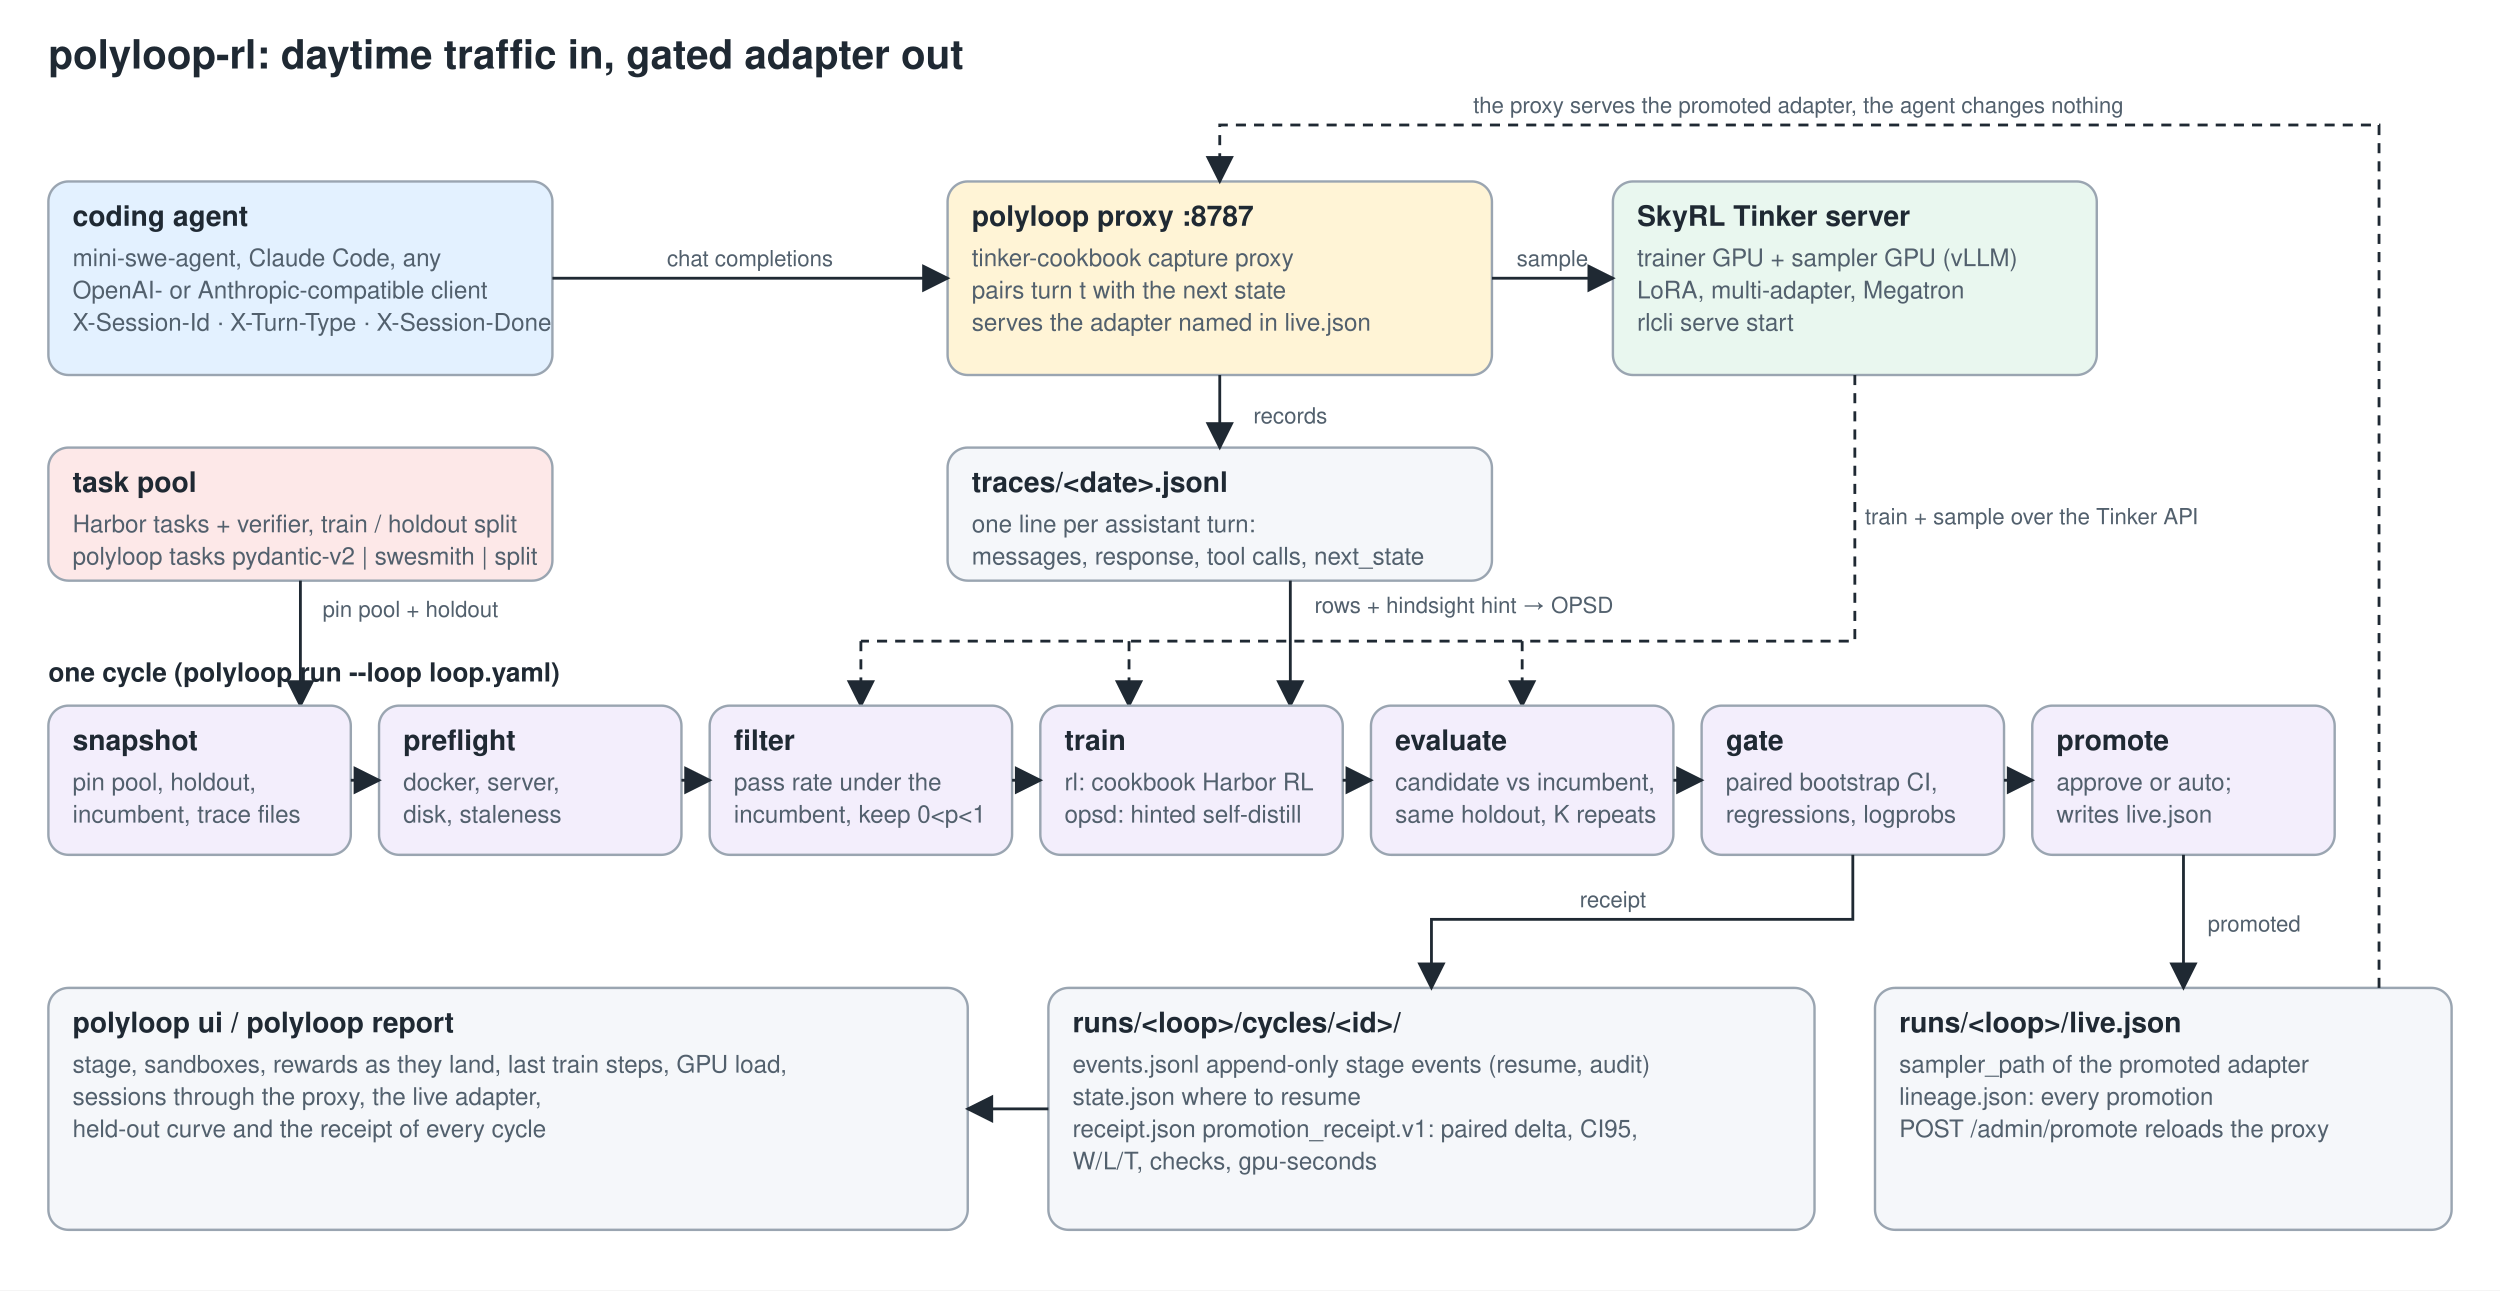
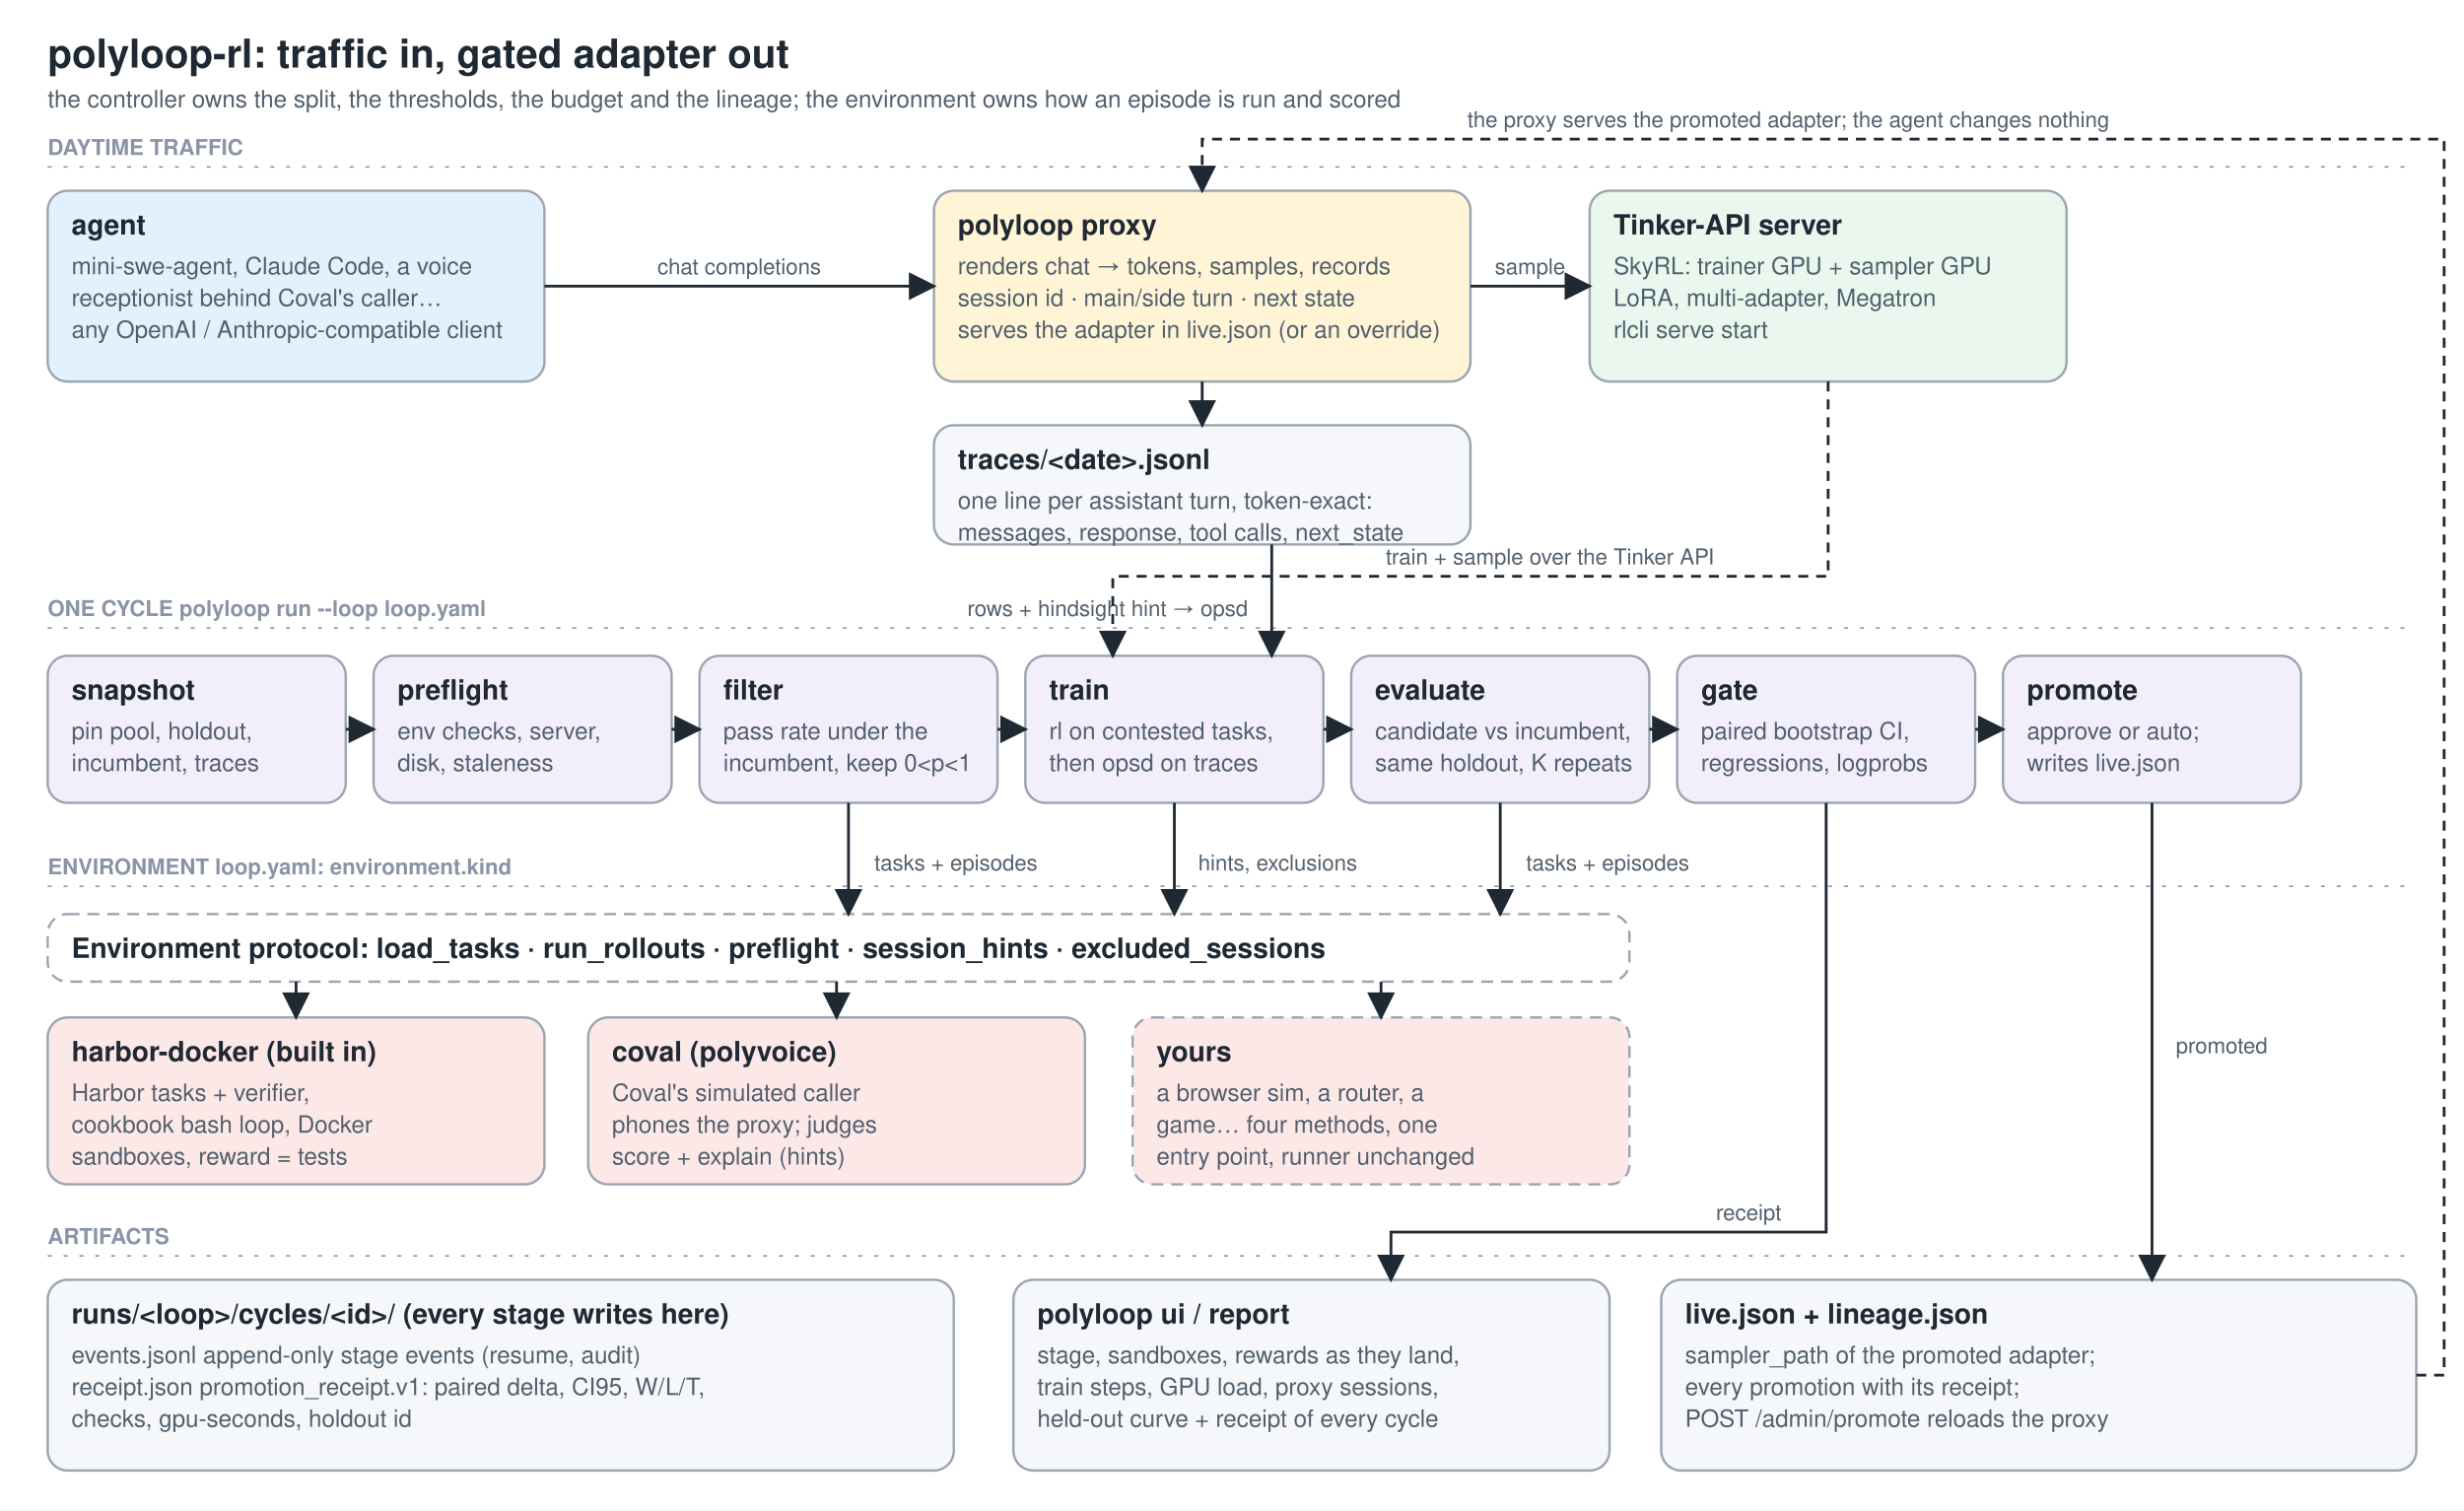
- <svg xmlns="http://www.w3.org/2000/svg" width="1240" height="640" viewBox="0 0 1240 640">
+ <svg xmlns="http://www.w3.org/2000/svg" width="1240" height="760" viewBox="0 0 1240 760">
  <defs>
    <marker id="a" markerWidth="10" markerHeight="10" refX="9" refY="5" orient="auto">
      <path d="M0,0 L10,5 L0,10 z" fill="#1f2933" />
    </marker>
  </defs>
-   <rect width="1240" height="640" fill="white" />
-   <text x="24" y="34" font-family="Helvetica, Arial, sans-serif" font-size="20" font-weight="700" fill="#1f2933" text-anchor="start">polyloop-rl: daytime traffic in, gated adapter out</text>
-   <rect x="24" y="90" width="250" height="96" rx="10" fill="#e3f1ff" stroke="#9aa5b1" stroke-width="1.2" />
-   <text x="36" y="112" font-family="Helvetica, Arial, sans-serif" font-size="14" font-weight="700" fill="#1f2933" text-anchor="start">coding agent</text>
-   <text x="36" y="132" font-family="Helvetica, Arial, sans-serif" font-size="12" font-weight="400" fill="#52606d" text-anchor="start">mini-swe-agent, Claude Code, any</text>
-   <text x="36" y="148" font-family="Helvetica, Arial, sans-serif" font-size="12" font-weight="400" fill="#52606d" text-anchor="start">OpenAI- or Anthropic-compatible client</text>
-   <text x="36" y="164" font-family="Helvetica, Arial, sans-serif" font-size="12" font-weight="400" fill="#52606d" text-anchor="start">X-Session-Id · X-Turn-Type · X-Session-Done</text>
-   <rect x="470" y="90" width="270" height="96" rx="10" fill="#fff4d6" stroke="#9aa5b1" stroke-width="1.2" />
-   <text x="482" y="112" font-family="Helvetica, Arial, sans-serif" font-size="14" font-weight="700" fill="#1f2933" text-anchor="start">polyloop proxy  :8787</text>
-   <text x="482" y="132" font-family="Helvetica, Arial, sans-serif" font-size="12" font-weight="400" fill="#52606d" text-anchor="start">tinker-cookbook capture proxy</text>
-   <text x="482" y="148" font-family="Helvetica, Arial, sans-serif" font-size="12" font-weight="400" fill="#52606d" text-anchor="start">pairs turn t with the next state</text>
-   <text x="482" y="164" font-family="Helvetica, Arial, sans-serif" font-size="12" font-weight="400" fill="#52606d" text-anchor="start">serves the adapter named in live.json</text>
-   <rect x="800" y="90" width="240" height="96" rx="10" fill="#e9f7ef" stroke="#9aa5b1" stroke-width="1.2" />
-   <text x="812" y="112" font-family="Helvetica, Arial, sans-serif" font-size="14" font-weight="700" fill="#1f2933" text-anchor="start">SkyRL Tinker server</text>
-   <text x="812" y="132" font-family="Helvetica, Arial, sans-serif" font-size="12" font-weight="400" fill="#52606d" text-anchor="start">trainer GPU + sampler GPU (vLLM)</text>
-   <text x="812" y="148" font-family="Helvetica, Arial, sans-serif" font-size="12" font-weight="400" fill="#52606d" text-anchor="start">LoRA, multi-adapter, Megatron</text>
-   <text x="812" y="164" font-family="Helvetica, Arial, sans-serif" font-size="12" font-weight="400" fill="#52606d" text-anchor="start">rlcli serve start</text>
-   <polyline points="274,138 470,138" fill="none" stroke="#1f2933" stroke-width="1.4" marker-end="url(#a)" />
-   <text x="372" y="132" font-family="Helvetica, Arial, sans-serif" font-size="11" font-weight="400" fill="#52606d" text-anchor="middle">chat completions</text>
-   <polyline points="740,138 800,138" fill="none" stroke="#1f2933" stroke-width="1.4" marker-end="url(#a)" />
-   <text x="770" y="132" font-family="Helvetica, Arial, sans-serif" font-size="11" font-weight="400" fill="#52606d" text-anchor="middle">sample</text>
-   <rect x="24" y="222" width="250" height="66" rx="10" fill="#fde8e8" stroke="#9aa5b1" stroke-width="1.2" />
-   <text x="36" y="244" font-family="Helvetica, Arial, sans-serif" font-size="14" font-weight="700" fill="#1f2933" text-anchor="start">task pool</text>
-   <text x="36" y="264" font-family="Helvetica, Arial, sans-serif" font-size="12" font-weight="400" fill="#52606d" text-anchor="start">Harbor tasks + verifier, train / holdout split</text>
-   <text x="36" y="280" font-family="Helvetica, Arial, sans-serif" font-size="12" font-weight="400" fill="#52606d" text-anchor="start">polyloop tasks pydantic-v2 | swesmith | split</text>
-   <rect x="470" y="222" width="270" height="66" rx="10" fill="#f5f7fa" stroke="#9aa5b1" stroke-width="1.2" />
-   <text x="482" y="244" font-family="Helvetica, Arial, sans-serif" font-size="14" font-weight="700" fill="#1f2933" text-anchor="start">traces/&lt;date&gt;.jsonl</text>
-   <text x="482" y="264" font-family="Helvetica, Arial, sans-serif" font-size="12" font-weight="400" fill="#52606d" text-anchor="start">one line per assistant turn:</text>
-   <text x="482" y="280" font-family="Helvetica, Arial, sans-serif" font-size="12" font-weight="400" fill="#52606d" text-anchor="start">messages, response, tool calls, next_state</text>
-   <polyline points="605,186 605,222" fill="none" stroke="#1f2933" stroke-width="1.4" marker-end="url(#a)" />
-   <text x="640" y="210" font-family="Helvetica, Arial, sans-serif" font-size="11" font-weight="400" fill="#52606d" text-anchor="middle">records</text>
-   <polyline points="149,288 149,350" fill="none" stroke="#1f2933" stroke-width="1.4" marker-end="url(#a)" />
-   <text x="160" y="306" font-family="Helvetica, Arial, sans-serif" font-size="11" font-weight="400" fill="#52606d" text-anchor="start">pin pool + holdout</text>
-   <polyline points="640,288 640,350" fill="none" stroke="#1f2933" stroke-width="1.4" marker-end="url(#a)" />
-   <text x="652" y="304" font-family="Helvetica, Arial, sans-serif" font-size="11" font-weight="400" fill="#52606d" text-anchor="start">rows + hindsight hint → OPSD</text>
-   <polyline points="920,186 920,318 427,318" fill="none" stroke="#1f2933" stroke-width="1.4" stroke-dasharray="5 4" />
-   <polyline points="427,318 427,350" fill="none" stroke="#1f2933" stroke-width="1.4" stroke-dasharray="5 4" marker-end="url(#a)" />
-   <polyline points="560,318 560,350" fill="none" stroke="#1f2933" stroke-width="1.4" stroke-dasharray="5 4" marker-end="url(#a)" />
-   <polyline points="755,318 755,350" fill="none" stroke="#1f2933" stroke-width="1.4" stroke-dasharray="5 4" marker-end="url(#a)" />
-   <text x="925" y="260" font-family="Helvetica, Arial, sans-serif" font-size="11" font-weight="400" fill="#52606d" text-anchor="start">train + sample over the Tinker API</text>
-   <text x="24" y="338" font-family="Helvetica, Arial, sans-serif" font-size="13" font-weight="700" fill="#1f2933" text-anchor="start">one cycle  (polyloop run --loop loop.yaml)</text>
-   <rect x="24" y="350" width="150" height="74" rx="10" fill="#f3eefc" stroke="#9aa5b1" stroke-width="1.2" />
-   <text x="36" y="372" font-family="Helvetica, Arial, sans-serif" font-size="14" font-weight="700" fill="#1f2933" text-anchor="start">snapshot</text>
-   <text x="36" y="392" font-family="Helvetica, Arial, sans-serif" font-size="12" font-weight="400" fill="#52606d" text-anchor="start">pin pool, holdout,</text>
-   <text x="36" y="408" font-family="Helvetica, Arial, sans-serif" font-size="12" font-weight="400" fill="#52606d" text-anchor="start">incumbent, trace files</text>
-   <rect x="188" y="350" width="150" height="74" rx="10" fill="#f3eefc" stroke="#9aa5b1" stroke-width="1.2" />
-   <text x="200" y="372" font-family="Helvetica, Arial, sans-serif" font-size="14" font-weight="700" fill="#1f2933" text-anchor="start">preflight</text>
-   <text x="200" y="392" font-family="Helvetica, Arial, sans-serif" font-size="12" font-weight="400" fill="#52606d" text-anchor="start">docker, server,</text>
-   <text x="200" y="408" font-family="Helvetica, Arial, sans-serif" font-size="12" font-weight="400" fill="#52606d" text-anchor="start">disk, staleness</text>
-   <rect x="352" y="350" width="150" height="74" rx="10" fill="#f3eefc" stroke="#9aa5b1" stroke-width="1.2" />
-   <text x="364" y="372" font-family="Helvetica, Arial, sans-serif" font-size="14" font-weight="700" fill="#1f2933" text-anchor="start">filter</text>
-   <text x="364" y="392" font-family="Helvetica, Arial, sans-serif" font-size="12" font-weight="400" fill="#52606d" text-anchor="start">pass rate under the</text>
-   <text x="364" y="408" font-family="Helvetica, Arial, sans-serif" font-size="12" font-weight="400" fill="#52606d" text-anchor="start">incumbent, keep 0&lt;p&lt;1</text>
-   <rect x="516" y="350" width="150" height="74" rx="10" fill="#f3eefc" stroke="#9aa5b1" stroke-width="1.2" />
-   <text x="528" y="372" font-family="Helvetica, Arial, sans-serif" font-size="14" font-weight="700" fill="#1f2933" text-anchor="start">train</text>
-   <text x="528" y="392" font-family="Helvetica, Arial, sans-serif" font-size="12" font-weight="400" fill="#52606d" text-anchor="start">rl: cookbook Harbor RL</text>
-   <text x="528" y="408" font-family="Helvetica, Arial, sans-serif" font-size="12" font-weight="400" fill="#52606d" text-anchor="start">opsd: hinted self-distill</text>
-   <rect x="680" y="350" width="150" height="74" rx="10" fill="#f3eefc" stroke="#9aa5b1" stroke-width="1.2" />
-   <text x="692" y="372" font-family="Helvetica, Arial, sans-serif" font-size="14" font-weight="700" fill="#1f2933" text-anchor="start">evaluate</text>
-   <text x="692" y="392" font-family="Helvetica, Arial, sans-serif" font-size="12" font-weight="400" fill="#52606d" text-anchor="start">candidate vs incumbent,</text>
-   <text x="692" y="408" font-family="Helvetica, Arial, sans-serif" font-size="12" font-weight="400" fill="#52606d" text-anchor="start">same holdout, K repeats</text>
-   <rect x="844" y="350" width="150" height="74" rx="10" fill="#f3eefc" stroke="#9aa5b1" stroke-width="1.2" />
-   <text x="856" y="372" font-family="Helvetica, Arial, sans-serif" font-size="14" font-weight="700" fill="#1f2933" text-anchor="start">gate</text>
-   <text x="856" y="392" font-family="Helvetica, Arial, sans-serif" font-size="12" font-weight="400" fill="#52606d" text-anchor="start">paired bootstrap CI,</text>
-   <text x="856" y="408" font-family="Helvetica, Arial, sans-serif" font-size="12" font-weight="400" fill="#52606d" text-anchor="start">regressions, logprobs</text>
-   <rect x="1008" y="350" width="150" height="74" rx="10" fill="#f3eefc" stroke="#9aa5b1" stroke-width="1.2" />
-   <text x="1020" y="372" font-family="Helvetica, Arial, sans-serif" font-size="14" font-weight="700" fill="#1f2933" text-anchor="start">promote</text>
-   <text x="1020" y="392" font-family="Helvetica, Arial, sans-serif" font-size="12" font-weight="400" fill="#52606d" text-anchor="start">approve or auto;</text>
-   <text x="1020" y="408" font-family="Helvetica, Arial, sans-serif" font-size="12" font-weight="400" fill="#52606d" text-anchor="start">writes live.json</text>
-   <polyline points="174,387 188,387" fill="none" stroke="#1f2933" stroke-width="1.4" marker-end="url(#a)" />
-   <polyline points="338,387 352,387" fill="none" stroke="#1f2933" stroke-width="1.4" marker-end="url(#a)" />
-   <polyline points="502,387 516,387" fill="none" stroke="#1f2933" stroke-width="1.4" marker-end="url(#a)" />
-   <polyline points="666,387 680,387" fill="none" stroke="#1f2933" stroke-width="1.4" marker-end="url(#a)" />
-   <polyline points="830,387 844,387" fill="none" stroke="#1f2933" stroke-width="1.4" marker-end="url(#a)" />
-   <polyline points="994,387 1008,387" fill="none" stroke="#1f2933" stroke-width="1.4" marker-end="url(#a)" />
-   <rect x="24" y="490" width="456" height="120" rx="10" fill="#f5f7fa" stroke="#9aa5b1" stroke-width="1.2" />
-   <text x="36" y="512" font-family="Helvetica, Arial, sans-serif" font-size="14" font-weight="700" fill="#1f2933" text-anchor="start">polyloop ui  /  polyloop report</text>
-   <text x="36" y="532" font-family="Helvetica, Arial, sans-serif" font-size="12" font-weight="400" fill="#52606d" text-anchor="start">stage, sandboxes, rewards as they land, last train steps, GPU load,</text>
-   <text x="36" y="548" font-family="Helvetica, Arial, sans-serif" font-size="12" font-weight="400" fill="#52606d" text-anchor="start">sessions through the proxy, the live adapter,</text>
-   <text x="36" y="564" font-family="Helvetica, Arial, sans-serif" font-size="12" font-weight="400" fill="#52606d" text-anchor="start">held-out curve and the receipt of every cycle</text>
-   <rect x="520" y="490" width="380" height="120" rx="10" fill="#f5f7fa" stroke="#9aa5b1" stroke-width="1.2" />
-   <text x="532" y="512" font-family="Helvetica, Arial, sans-serif" font-size="14" font-weight="700" fill="#1f2933" text-anchor="start">runs/&lt;loop&gt;/cycles/&lt;id&gt;/</text>
-   <text x="532" y="532" font-family="Helvetica, Arial, sans-serif" font-size="12" font-weight="400" fill="#52606d" text-anchor="start">events.jsonl   append-only stage events (resume, audit)</text>
-   <text x="532" y="548" font-family="Helvetica, Arial, sans-serif" font-size="12" font-weight="400" fill="#52606d" text-anchor="start">state.json     where to resume</text>
-   <text x="532" y="564" font-family="Helvetica, Arial, sans-serif" font-size="12" font-weight="400" fill="#52606d" text-anchor="start">receipt.json   promotion_receipt.v1: paired delta, CI95,</text>
-   <text x="532" y="580" font-family="Helvetica, Arial, sans-serif" font-size="12" font-weight="400" fill="#52606d" text-anchor="start">               W/L/T, checks, gpu-seconds</text>
-   <rect x="930" y="490" width="286" height="120" rx="10" fill="#f5f7fa" stroke="#9aa5b1" stroke-width="1.2" />
-   <text x="942" y="512" font-family="Helvetica, Arial, sans-serif" font-size="14" font-weight="700" fill="#1f2933" text-anchor="start">runs/&lt;loop&gt;/live.json</text>
-   <text x="942" y="532" font-family="Helvetica, Arial, sans-serif" font-size="12" font-weight="400" fill="#52606d" text-anchor="start">sampler_path of the promoted adapter</text>
-   <text x="942" y="548" font-family="Helvetica, Arial, sans-serif" font-size="12" font-weight="400" fill="#52606d" text-anchor="start">lineage.json: every promotion</text>
-   <text x="942" y="564" font-family="Helvetica, Arial, sans-serif" font-size="12" font-weight="400" fill="#52606d" text-anchor="start">POST /admin/promote reloads the proxy</text>
-   <polyline points="919,424 919,456 710,456 710,490" fill="none" stroke="#1f2933" stroke-width="1.4" marker-end="url(#a)" />
-   <text x="800" y="450" font-family="Helvetica, Arial, sans-serif" font-size="11" font-weight="400" fill="#52606d" text-anchor="middle">receipt</text>
-   <polyline points="1083,424 1083,490" fill="none" stroke="#1f2933" stroke-width="1.4" marker-end="url(#a)" />
-   <text x="1095" y="462" font-family="Helvetica, Arial, sans-serif" font-size="11" font-weight="400" fill="#52606d" text-anchor="start">promoted</text>
-   <polyline points="520,550 480,550" fill="none" stroke="#1f2933" stroke-width="1.4" marker-end="url(#a)" />
-   <polyline points="1180,490 1180,62 605,62 605,90" fill="none" stroke="#1f2933" stroke-width="1.4" stroke-dasharray="5 4" marker-end="url(#a)" />
-   <text x="892" y="56" font-family="Helvetica, Arial, sans-serif" font-size="11" font-weight="400" fill="#52606d" text-anchor="middle">the proxy serves the promoted adapter, the agent changes nothing</text>
+   <rect width="1240" height="760" fill="white" />
+   <text x="24" y="34" font-family="Helvetica, Arial, sans-serif" font-size="20" font-weight="700" fill="#1f2933" text-anchor="start">polyloop-rl: traffic in, gated adapter out</text>
+   <text x="24" y="54" font-family="Helvetica, Arial, sans-serif" font-size="12" font-weight="400" fill="#52606d" text-anchor="start">the controller owns the split, the thresholds, the budget and the lineage; the environment owns how an episode is run and scored</text>
+   <line x1="24" y1="84" x2="1216" y2="84" stroke="#8a94a6" stroke-width="0.8" stroke-dasharray="2 6" />
+   <text x="24" y="78" font-family="Helvetica, Arial, sans-serif" font-size="11" font-weight="700" fill="#8a94a6" text-anchor="start">DAYTIME TRAFFIC</text>
+   <rect x="24" y="96" width="250" height="96" rx="10" fill="#e3f1ff" stroke="#9aa5b1" stroke-width="1.2" />
+   <text x="36" y="118" font-family="Helvetica, Arial, sans-serif" font-size="14" font-weight="700" fill="#1f2933" text-anchor="start">agent</text>
+   <text x="36" y="138" font-family="Helvetica, Arial, sans-serif" font-size="12" font-weight="400" fill="#52606d" text-anchor="start">mini-swe-agent, Claude Code, a voice</text>
+   <text x="36" y="154" font-family="Helvetica, Arial, sans-serif" font-size="12" font-weight="400" fill="#52606d" text-anchor="start">receptionist behind Coval's caller…</text>
+   <text x="36" y="170" font-family="Helvetica, Arial, sans-serif" font-size="12" font-weight="400" fill="#52606d" text-anchor="start">any OpenAI / Anthropic-compatible client</text>
+   <rect x="470" y="96" width="270" height="96" rx="10" fill="#fff4d6" stroke="#9aa5b1" stroke-width="1.2" />
+   <text x="482" y="118" font-family="Helvetica, Arial, sans-serif" font-size="14" font-weight="700" fill="#1f2933" text-anchor="start">polyloop proxy</text>
+   <text x="482" y="138" font-family="Helvetica, Arial, sans-serif" font-size="12" font-weight="400" fill="#52606d" text-anchor="start">renders chat → tokens, samples, records</text>
+   <text x="482" y="154" font-family="Helvetica, Arial, sans-serif" font-size="12" font-weight="400" fill="#52606d" text-anchor="start">session id · main/side turn · next state</text>
+   <text x="482" y="170" font-family="Helvetica, Arial, sans-serif" font-size="12" font-weight="400" fill="#52606d" text-anchor="start">serves the adapter in live.json (or an override)</text>
+   <rect x="800" y="96" width="240" height="96" rx="10" fill="#e9f7ef" stroke="#9aa5b1" stroke-width="1.2" />
+   <text x="812" y="118" font-family="Helvetica, Arial, sans-serif" font-size="14" font-weight="700" fill="#1f2933" text-anchor="start">Tinker-API server</text>
+   <text x="812" y="138" font-family="Helvetica, Arial, sans-serif" font-size="12" font-weight="400" fill="#52606d" text-anchor="start">SkyRL: trainer GPU + sampler GPU</text>
+   <text x="812" y="154" font-family="Helvetica, Arial, sans-serif" font-size="12" font-weight="400" fill="#52606d" text-anchor="start">LoRA, multi-adapter, Megatron</text>
+   <text x="812" y="170" font-family="Helvetica, Arial, sans-serif" font-size="12" font-weight="400" fill="#52606d" text-anchor="start">rlcli serve start</text>
+   <polyline points="274,144 470,144" fill="none" stroke="#1f2933" stroke-width="1.4" marker-end="url(#a)" />
+   <text x="372" y="138" font-family="Helvetica, Arial, sans-serif" font-size="11" font-weight="400" fill="#52606d" text-anchor="middle">chat completions</text>
+   <polyline points="740,144 800,144" fill="none" stroke="#1f2933" stroke-width="1.4" marker-end="url(#a)" />
+   <text x="770" y="138" font-family="Helvetica, Arial, sans-serif" font-size="11" font-weight="400" fill="#52606d" text-anchor="middle">sample</text>
+   <rect x="470" y="214" width="270" height="60" rx="10" fill="#f5f7fa" stroke="#9aa5b1" stroke-width="1.2" />
+   <text x="482" y="236" font-family="Helvetica, Arial, sans-serif" font-size="14" font-weight="700" fill="#1f2933" text-anchor="start">traces/&lt;date&gt;.jsonl</text>
+   <text x="482" y="256" font-family="Helvetica, Arial, sans-serif" font-size="12" font-weight="400" fill="#52606d" text-anchor="start">one line per assistant turn, token-exact:</text>
+   <text x="482" y="272" font-family="Helvetica, Arial, sans-serif" font-size="12" font-weight="400" fill="#52606d" text-anchor="start">messages, response, tool calls, next_state</text>
+   <polyline points="605,192 605,214" fill="none" stroke="#1f2933" stroke-width="1.4" marker-end="url(#a)" />
+   <line x1="24" y1="316" x2="1216" y2="316" stroke="#8a94a6" stroke-width="0.8" stroke-dasharray="2 6" />
+   <text x="24" y="310" font-family="Helvetica, Arial, sans-serif" font-size="11" font-weight="700" fill="#8a94a6" text-anchor="start">ONE CYCLE   polyloop run --loop loop.yaml</text>
+   <rect x="24" y="330" width="150" height="74" rx="10" fill="#f3eefc" stroke="#9aa5b1" stroke-width="1.2" />
+   <text x="36" y="352" font-family="Helvetica, Arial, sans-serif" font-size="14" font-weight="700" fill="#1f2933" text-anchor="start">snapshot</text>
+   <text x="36" y="372" font-family="Helvetica, Arial, sans-serif" font-size="12" font-weight="400" fill="#52606d" text-anchor="start">pin pool, holdout,</text>
+   <text x="36" y="388" font-family="Helvetica, Arial, sans-serif" font-size="12" font-weight="400" fill="#52606d" text-anchor="start">incumbent, traces</text>
+   <rect x="188" y="330" width="150" height="74" rx="10" fill="#f3eefc" stroke="#9aa5b1" stroke-width="1.2" />
+   <text x="200" y="352" font-family="Helvetica, Arial, sans-serif" font-size="14" font-weight="700" fill="#1f2933" text-anchor="start">preflight</text>
+   <text x="200" y="372" font-family="Helvetica, Arial, sans-serif" font-size="12" font-weight="400" fill="#52606d" text-anchor="start">env checks, server,</text>
+   <text x="200" y="388" font-family="Helvetica, Arial, sans-serif" font-size="12" font-weight="400" fill="#52606d" text-anchor="start">disk, staleness</text>
+   <rect x="352" y="330" width="150" height="74" rx="10" fill="#f3eefc" stroke="#9aa5b1" stroke-width="1.2" />
+   <text x="364" y="352" font-family="Helvetica, Arial, sans-serif" font-size="14" font-weight="700" fill="#1f2933" text-anchor="start">filter</text>
+   <text x="364" y="372" font-family="Helvetica, Arial, sans-serif" font-size="12" font-weight="400" fill="#52606d" text-anchor="start">pass rate under the</text>
+   <text x="364" y="388" font-family="Helvetica, Arial, sans-serif" font-size="12" font-weight="400" fill="#52606d" text-anchor="start">incumbent, keep 0&lt;p&lt;1</text>
+   <rect x="516" y="330" width="150" height="74" rx="10" fill="#f3eefc" stroke="#9aa5b1" stroke-width="1.2" />
+   <text x="528" y="352" font-family="Helvetica, Arial, sans-serif" font-size="14" font-weight="700" fill="#1f2933" text-anchor="start">train</text>
+   <text x="528" y="372" font-family="Helvetica, Arial, sans-serif" font-size="12" font-weight="400" fill="#52606d" text-anchor="start">rl on contested tasks,</text>
+   <text x="528" y="388" font-family="Helvetica, Arial, sans-serif" font-size="12" font-weight="400" fill="#52606d" text-anchor="start">then opsd on traces</text>
+   <rect x="680" y="330" width="150" height="74" rx="10" fill="#f3eefc" stroke="#9aa5b1" stroke-width="1.2" />
+   <text x="692" y="352" font-family="Helvetica, Arial, sans-serif" font-size="14" font-weight="700" fill="#1f2933" text-anchor="start">evaluate</text>
+   <text x="692" y="372" font-family="Helvetica, Arial, sans-serif" font-size="12" font-weight="400" fill="#52606d" text-anchor="start">candidate vs incumbent,</text>
+   <text x="692" y="388" font-family="Helvetica, Arial, sans-serif" font-size="12" font-weight="400" fill="#52606d" text-anchor="start">same holdout, K repeats</text>
+   <rect x="844" y="330" width="150" height="74" rx="10" fill="#f3eefc" stroke="#9aa5b1" stroke-width="1.2" />
+   <text x="856" y="352" font-family="Helvetica, Arial, sans-serif" font-size="14" font-weight="700" fill="#1f2933" text-anchor="start">gate</text>
+   <text x="856" y="372" font-family="Helvetica, Arial, sans-serif" font-size="12" font-weight="400" fill="#52606d" text-anchor="start">paired bootstrap CI,</text>
+   <text x="856" y="388" font-family="Helvetica, Arial, sans-serif" font-size="12" font-weight="400" fill="#52606d" text-anchor="start">regressions, logprobs</text>
+   <rect x="1008" y="330" width="150" height="74" rx="10" fill="#f3eefc" stroke="#9aa5b1" stroke-width="1.2" />
+   <text x="1020" y="352" font-family="Helvetica, Arial, sans-serif" font-size="14" font-weight="700" fill="#1f2933" text-anchor="start">promote</text>
+   <text x="1020" y="372" font-family="Helvetica, Arial, sans-serif" font-size="12" font-weight="400" fill="#52606d" text-anchor="start">approve or auto;</text>
+   <text x="1020" y="388" font-family="Helvetica, Arial, sans-serif" font-size="12" font-weight="400" fill="#52606d" text-anchor="start">writes live.json</text>
+   <polyline points="174,367 188,367" fill="none" stroke="#1f2933" stroke-width="1.4" marker-end="url(#a)" />
+   <polyline points="338,367 352,367" fill="none" stroke="#1f2933" stroke-width="1.4" marker-end="url(#a)" />
+   <polyline points="502,367 516,367" fill="none" stroke="#1f2933" stroke-width="1.4" marker-end="url(#a)" />
+   <polyline points="666,367 680,367" fill="none" stroke="#1f2933" stroke-width="1.4" marker-end="url(#a)" />
+   <polyline points="830,367 844,367" fill="none" stroke="#1f2933" stroke-width="1.4" marker-end="url(#a)" />
+   <polyline points="994,367 1008,367" fill="none" stroke="#1f2933" stroke-width="1.4" marker-end="url(#a)" />
+   <polyline points="640,274 640,330" fill="none" stroke="#1f2933" stroke-width="1.4" marker-end="url(#a)" />
+   <text x="628" y="310" font-family="Helvetica, Arial, sans-serif" font-size="11" font-weight="400" fill="#52606d" text-anchor="end">rows + hindsight hint → opsd</text>
+   <polyline points="920,192 920,290 560,290 560,330" fill="none" stroke="#1f2933" stroke-width="1.4" stroke-dasharray="5 4" marker-end="url(#a)" />
+   <text x="780" y="284" font-family="Helvetica, Arial, sans-serif" font-size="11" font-weight="400" fill="#52606d" text-anchor="middle">train + sample over the Tinker API</text>
+   <line x1="24" y1="446" x2="1216" y2="446" stroke="#8a94a6" stroke-width="0.8" stroke-dasharray="2 6" />
+   <text x="24" y="440" font-family="Helvetica, Arial, sans-serif" font-size="11" font-weight="700" fill="#8a94a6" text-anchor="start">ENVIRONMENT   loop.yaml: environment.kind</text>
+   <rect x="24" y="460" width="796" height="34" rx="10" fill="#ffffff" stroke="#9aa5b1" stroke-width="1.2" stroke-dasharray="6 4" />
+   <text x="36" y="482" font-family="Helvetica, Arial, sans-serif" font-size="14" font-weight="700" fill="#1f2933" text-anchor="start">Environment protocol:  load_tasks · run_rollouts · preflight · session_hints · excluded_sessions</text>
+   <polyline points="427,404 427,460" fill="none" stroke="#1f2933" stroke-width="1.4" marker-end="url(#a)" />
+   <text x="440" y="438" font-family="Helvetica, Arial, sans-serif" font-size="11" font-weight="400" fill="#52606d" text-anchor="start">tasks + episodes</text>
+   <polyline points="755,404 755,460" fill="none" stroke="#1f2933" stroke-width="1.4" marker-end="url(#a)" />
+   <text x="768" y="438" font-family="Helvetica, Arial, sans-serif" font-size="11" font-weight="400" fill="#52606d" text-anchor="start">tasks + episodes</text>
+   <polyline points="591,404 591,460" fill="none" stroke="#1f2933" stroke-width="1.4" marker-end="url(#a)" />
+   <text x="603" y="438" font-family="Helvetica, Arial, sans-serif" font-size="11" font-weight="400" fill="#52606d" text-anchor="start">hints, exclusions</text>
+   <rect x="24" y="512" width="250" height="84" rx="10" fill="#fde8e8" stroke="#9aa5b1" stroke-width="1.2" />
+   <text x="36" y="534" font-family="Helvetica, Arial, sans-serif" font-size="14" font-weight="700" fill="#1f2933" text-anchor="start">harbor-docker  (built in)</text>
+   <text x="36" y="554" font-family="Helvetica, Arial, sans-serif" font-size="12" font-weight="400" fill="#52606d" text-anchor="start">Harbor tasks + verifier,</text>
+   <text x="36" y="570" font-family="Helvetica, Arial, sans-serif" font-size="12" font-weight="400" fill="#52606d" text-anchor="start">cookbook bash loop, Docker</text>
+   <text x="36" y="586" font-family="Helvetica, Arial, sans-serif" font-size="12" font-weight="400" fill="#52606d" text-anchor="start">sandboxes, reward = tests</text>
+   <rect x="296" y="512" width="250" height="84" rx="10" fill="#fde8e8" stroke="#9aa5b1" stroke-width="1.2" />
+   <text x="308" y="534" font-family="Helvetica, Arial, sans-serif" font-size="14" font-weight="700" fill="#1f2933" text-anchor="start">coval  (polyvoice)</text>
+   <text x="308" y="554" font-family="Helvetica, Arial, sans-serif" font-size="12" font-weight="400" fill="#52606d" text-anchor="start">Coval's simulated caller</text>
+   <text x="308" y="570" font-family="Helvetica, Arial, sans-serif" font-size="12" font-weight="400" fill="#52606d" text-anchor="start">phones the proxy; judges</text>
+   <text x="308" y="586" font-family="Helvetica, Arial, sans-serif" font-size="12" font-weight="400" fill="#52606d" text-anchor="start">score + explain (hints)</text>
+   <rect x="570" y="512" width="250" height="84" rx="10" fill="#fde8e8" stroke="#9aa5b1" stroke-width="1.2" stroke-dasharray="6 4" />
+   <text x="582" y="534" font-family="Helvetica, Arial, sans-serif" font-size="14" font-weight="700" fill="#1f2933" text-anchor="start">yours</text>
+   <text x="582" y="554" font-family="Helvetica, Arial, sans-serif" font-size="12" font-weight="400" fill="#52606d" text-anchor="start">a browser sim, a router, a</text>
+   <text x="582" y="570" font-family="Helvetica, Arial, sans-serif" font-size="12" font-weight="400" fill="#52606d" text-anchor="start">game… four methods, one</text>
+   <text x="582" y="586" font-family="Helvetica, Arial, sans-serif" font-size="12" font-weight="400" fill="#52606d" text-anchor="start">entry point, runner unchanged</text>
+   <polyline points="149,494 149,512" fill="none" stroke="#1f2933" stroke-width="1.4" marker-end="url(#a)" />
+   <polyline points="421,494 421,512" fill="none" stroke="#1f2933" stroke-width="1.4" marker-end="url(#a)" />
+   <polyline points="695,494 695,512" fill="none" stroke="#1f2933" stroke-width="1.4" marker-end="url(#a)" />
+   <line x1="24" y1="632" x2="1216" y2="632" stroke="#8a94a6" stroke-width="0.8" stroke-dasharray="2 6" />
+   <text x="24" y="626" font-family="Helvetica, Arial, sans-serif" font-size="11" font-weight="700" fill="#8a94a6" text-anchor="start">ARTIFACTS</text>
+   <rect x="24" y="644" width="456" height="96" rx="10" fill="#f5f7fa" stroke="#9aa5b1" stroke-width="1.2" />
+   <text x="36" y="666" font-family="Helvetica, Arial, sans-serif" font-size="14" font-weight="700" fill="#1f2933" text-anchor="start">runs/&lt;loop&gt;/cycles/&lt;id&gt;/  (every stage writes here)</text>
+   <text x="36" y="686" font-family="Helvetica, Arial, sans-serif" font-size="12" font-weight="400" fill="#52606d" text-anchor="start">events.jsonl   append-only stage events (resume, audit)</text>
+   <text x="36" y="702" font-family="Helvetica, Arial, sans-serif" font-size="12" font-weight="400" fill="#52606d" text-anchor="start">receipt.json   promotion_receipt.v1: paired delta, CI95, W/L/T,</text>
+   <text x="36" y="718" font-family="Helvetica, Arial, sans-serif" font-size="12" font-weight="400" fill="#52606d" text-anchor="start">               checks, gpu-seconds, holdout id</text>
+   <rect x="510" y="644" width="300" height="96" rx="10" fill="#f5f7fa" stroke="#9aa5b1" stroke-width="1.2" />
+   <text x="522" y="666" font-family="Helvetica, Arial, sans-serif" font-size="14" font-weight="700" fill="#1f2933" text-anchor="start">polyloop ui / report</text>
+   <text x="522" y="686" font-family="Helvetica, Arial, sans-serif" font-size="12" font-weight="400" fill="#52606d" text-anchor="start">stage, sandboxes, rewards as they land,</text>
+   <text x="522" y="702" font-family="Helvetica, Arial, sans-serif" font-size="12" font-weight="400" fill="#52606d" text-anchor="start">train steps, GPU load, proxy sessions,</text>
+   <text x="522" y="718" font-family="Helvetica, Arial, sans-serif" font-size="12" font-weight="400" fill="#52606d" text-anchor="start">held-out curve + receipt of every cycle</text>
+   <rect x="836" y="644" width="380" height="96" rx="10" fill="#f5f7fa" stroke="#9aa5b1" stroke-width="1.2" />
+   <text x="848" y="666" font-family="Helvetica, Arial, sans-serif" font-size="14" font-weight="700" fill="#1f2933" text-anchor="start">live.json + lineage.json</text>
+   <text x="848" y="686" font-family="Helvetica, Arial, sans-serif" font-size="12" font-weight="400" fill="#52606d" text-anchor="start">sampler_path of the promoted adapter;</text>
+   <text x="848" y="702" font-family="Helvetica, Arial, sans-serif" font-size="12" font-weight="400" fill="#52606d" text-anchor="start">every promotion with its receipt;</text>
+   <text x="848" y="718" font-family="Helvetica, Arial, sans-serif" font-size="12" font-weight="400" fill="#52606d" text-anchor="start">POST /admin/promote reloads the proxy</text>
+   <polyline points="919,404 919,620 700,620 700,644" fill="none" stroke="#1f2933" stroke-width="1.4" marker-end="url(#a)" />
+   <text x="880" y="614" font-family="Helvetica, Arial, sans-serif" font-size="11" font-weight="400" fill="#52606d" text-anchor="middle">receipt</text>
+   <polyline points="1083,404 1083,644" fill="none" stroke="#1f2933" stroke-width="1.4" marker-end="url(#a)" />
+   <text x="1095" y="530" font-family="Helvetica, Arial, sans-serif" font-size="11" font-weight="400" fill="#52606d" text-anchor="start">promoted</text>
+   <polyline points="1216,692 1230,692 1230,70 605,70 605,96" fill="none" stroke="#1f2933" stroke-width="1.4" stroke-dasharray="5 4" marker-end="url(#a)" />
+   <text x="900" y="64" font-family="Helvetica, Arial, sans-serif" font-size="11" font-weight="400" fill="#52606d" text-anchor="middle">the proxy serves the promoted adapter; the agent changes nothing</text>
</svg>
